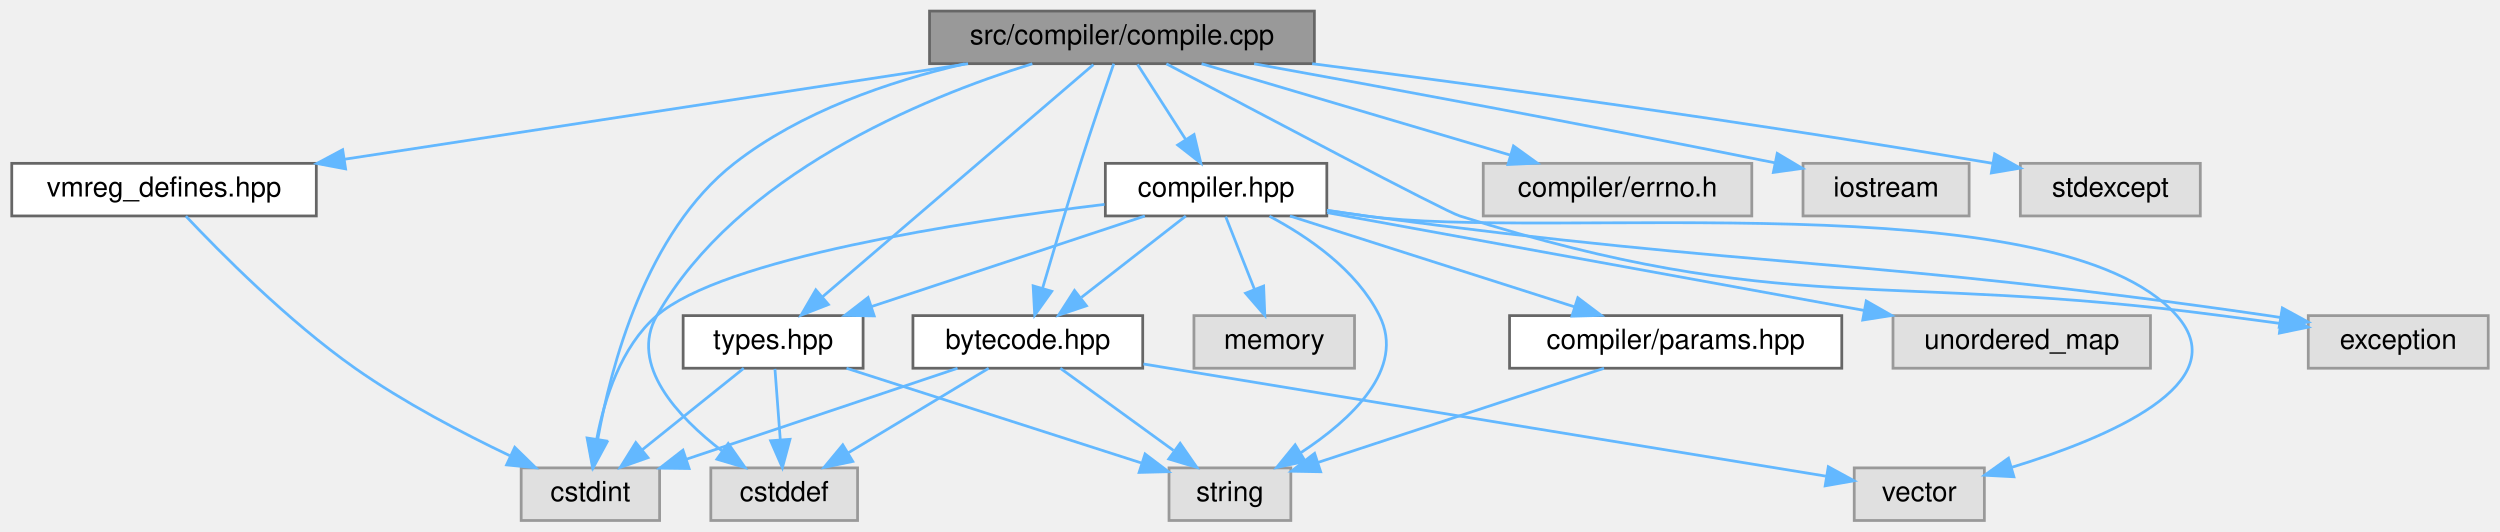
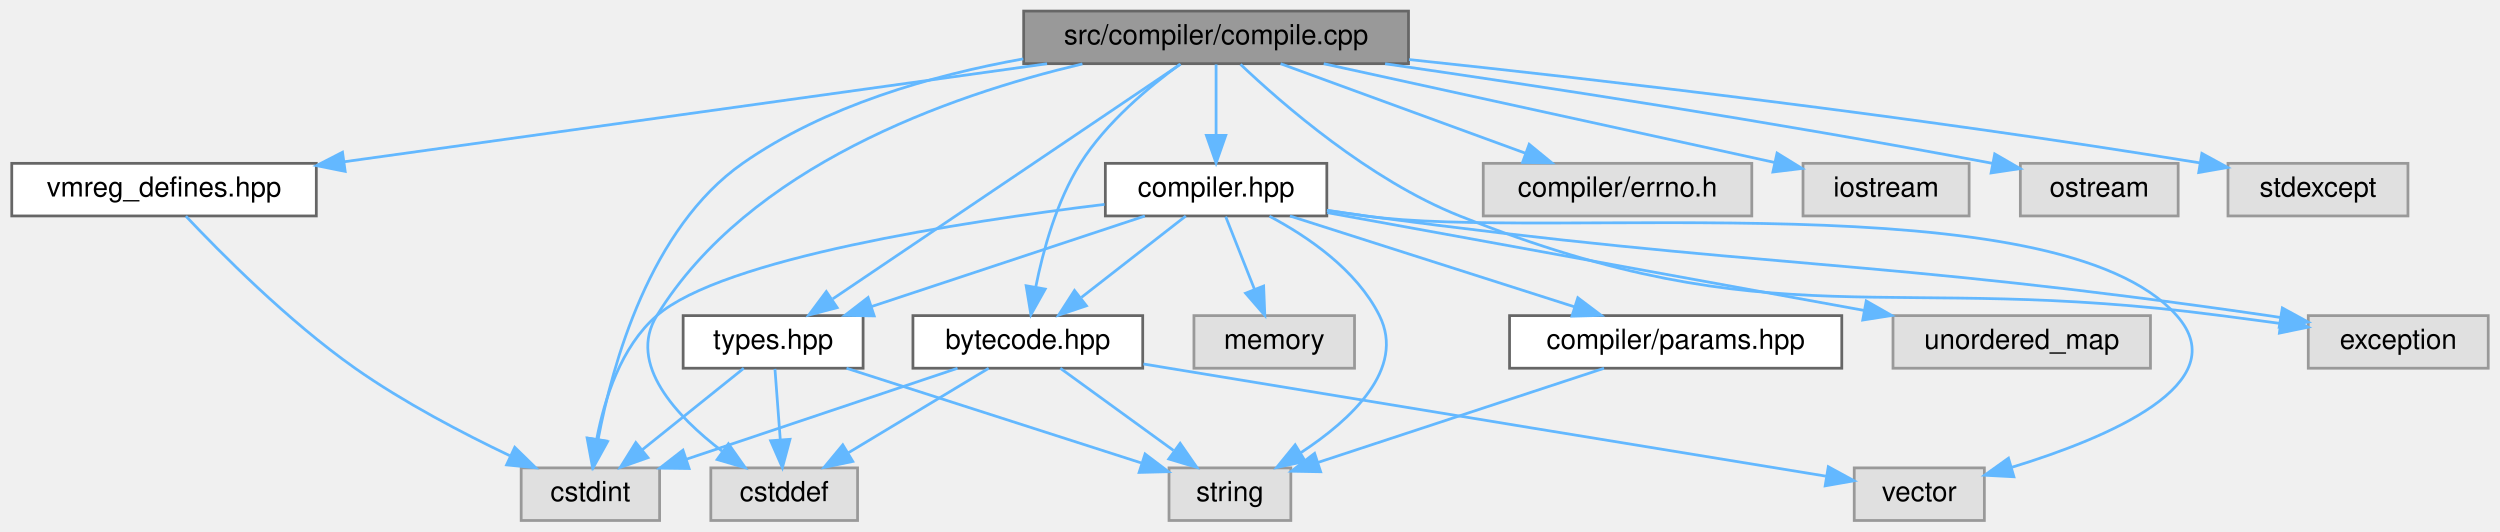
<svg xmlns="http://www.w3.org/2000/svg" xmlns:xlink="http://www.w3.org/1999/xlink" width="903pt" height="192pt" viewBox="0.00 0.00 902.50 192.00">
  <g id="graph0" class="graph" transform="scale(1 1) rotate(0) translate(4 188)">
    <g id="Node000001" class="node">
      <g id="a_Node000001">
        <a xlink:title=" ">
-           <polygon fill="#999999" stroke="#666666" points="470.5,-184 331.5,-184 331.5,-165 470.5,-165 470.5,-184" />
-           <text text-anchor="middle" x="401" y="-172" font-family="Helvetica,sans-Serif" font-size="10.00">src/compiler/compile.cpp</text>
+           <polygon fill="#999999" stroke="#666666" points="504.5,-184 365.5,-184 365.5,-165 504.5,-165 504.5,-184" />
+           <text text-anchor="middle" x="435" y="-172" font-family="Helvetica,sans-Serif" font-size="10.00">src/compiler/compile.cpp</text>
        </a>
      </g>
    </g>
    <g id="Node000002" class="node">
      <g id="a_Node000002">
        <a xlink:href="bytecode_8hpp.html" target="_top" xlink:title=" ">
          <polygon fill="white" stroke="#666666" points="408.5,-74 325.5,-74 325.5,-55 408.5,-55 408.5,-74" />
          <text text-anchor="middle" x="367" y="-62" font-family="Helvetica,sans-Serif" font-size="10.00">bytecode.hpp</text>
        </a>
      </g>
    </g>
    <g id="edge1_Node000001_Node000002" class="edge">
      <g id="a_edge1_Node000001_Node000002">
        <a xlink:title=" ">
-           <path fill="none" stroke="#63b8ff" d="M398.04,-165C394.95,-156.06 390,-141.59 386,-129 381.2,-113.9 376.07,-96.68 372.35,-83.98" />
-           <polygon fill="#63b8ff" stroke="#63b8ff" points="375.64,-82.78 369.49,-74.16 368.92,-84.74 375.64,-82.78" />
+           <path fill="none" stroke="#63b8ff" d="M421.92,-164.75C410.84,-156.7 395.31,-143.78 386,-129 377.38,-115.31 372.49,-97.5 369.84,-84.22" />
+           <polygon fill="#63b8ff" stroke="#63b8ff" points="373.28,-83.58 368.11,-74.33 366.39,-84.79 373.28,-83.58" />
        </a>
      </g>
    </g>
    <g id="Node000003" class="node">
      <g id="a_Node000003">
        <a xlink:title=" ">
          <polygon fill="#e0e0e0" stroke="#999999" points="234,-19 184,-19 184,0 234,0 234,-19" />
          <text text-anchor="middle" x="209" y="-7" font-family="Helvetica,sans-Serif" font-size="10.00">cstdint</text>
        </a>
      </g>
    </g>
    <g id="edge22_Node000001_Node000003" class="edge">
      <g id="a_edge22_Node000001_Node000003">
        <a xlink:title=" ">
-           <path fill="none" stroke="#63b8ff" d="M344.19,-164.94C316.86,-158.59 284.93,-147.67 261,-129 229.07,-104.09 216.32,-55.51 211.58,-28.94" />
-           <polygon fill="#63b8ff" stroke="#63b8ff" points="215.03,-28.36 210,-19.04 208.12,-29.46 215.03,-28.36" />
+           <path fill="none" stroke="#63b8ff" d="M365.36,-166.74C332.31,-160.82 293.66,-149.75 264,-129 230.5,-105.57 216.91,-56.38 211.8,-29.33" />
+           <polygon fill="#63b8ff" stroke="#63b8ff" points="215.21,-28.51 210.09,-19.23 208.31,-29.67 215.21,-28.51" />
        </a>
      </g>
    </g>
    <g id="Node000004" class="node">
      <g id="a_Node000004">
        <a xlink:title=" ">
          <polygon fill="#e0e0e0" stroke="#999999" points="305.5,-19 252.5,-19 252.5,0 305.5,0 305.5,-19" />
          <text text-anchor="middle" x="279" y="-7" font-family="Helvetica,sans-Serif" font-size="10.00">cstddef</text>
        </a>
      </g>
    </g>
    <g id="edge21_Node000001_Node000004" class="edge">
      <g id="a_edge21_Node000001_Node000004">
        <a xlink:title=" ">
-           <path fill="none" stroke="#63b8ff" d="M368.63,-164.97C328.55,-152.48 262.04,-124.95 233,-74 222.9,-56.27 240.39,-37.54 256.63,-25.05" />
-           <polygon fill="#63b8ff" stroke="#63b8ff" points="258.78,-27.81 264.86,-19.13 254.69,-22.13 258.78,-27.81" />
+           <path fill="none" stroke="#63b8ff" d="M386.72,-164.92C338.27,-153.45 266.2,-127.93 233,-74 222.24,-56.53 240.1,-37.62 256.6,-25.02" />
+           <polygon fill="#63b8ff" stroke="#63b8ff" points="258.86,-27.71 264.95,-19.05 254.78,-22.02 258.86,-27.71" />
        </a>
      </g>
    </g>
    <g id="Node000007" class="node">
      <g id="a_Node000007">
        <a xlink:href="compiler_8hpp.html" target="_top" xlink:title=" ">
          <polygon fill="white" stroke="#666666" points="475,-129 395,-129 395,-110 475,-110 475,-129" />
          <text text-anchor="middle" x="435" y="-117" font-family="Helvetica,sans-Serif" font-size="10.00">compiler.hpp</text>
        </a>
      </g>
    </g>
    <g id="edge6_Node000001_Node000007" class="edge">
      <g id="a_edge6_Node000001_Node000007">
        <a xlink:title=" ">
-           <path fill="none" stroke="#63b8ff" d="M406.61,-164.75C411.32,-157.42 418.17,-146.73 423.97,-137.7" />
-           <polygon fill="#63b8ff" stroke="#63b8ff" points="427.04,-139.4 429.49,-129.09 421.14,-135.62 427.04,-139.4" />
+           <path fill="none" stroke="#63b8ff" d="M435,-164.75C435,-157.8 435,-147.85 435,-139.13" />
+           <polygon fill="#63b8ff" stroke="#63b8ff" points="438.5,-139.09 435,-129.09 431.5,-139.09 438.5,-139.09" />
        </a>
      </g>
    </g>
    <g id="Node000009" class="node">
      <g id="a_Node000009">
        <a xlink:href="types_8hpp.html" target="_top" xlink:title=" ">
          <polygon fill="white" stroke="#666666" points="307.5,-74 242.5,-74 242.5,-55 307.5,-55 307.5,-74" />
          <text text-anchor="middle" x="275" y="-62" font-family="Helvetica,sans-Serif" font-size="10.00">types.hpp</text>
        </a>
      </g>
    </g>
-     <g id="edge26_Node000001_Node000009" class="edge">
-       <g id="a_edge26_Node000001_Node000009">
-         <a xlink:title=" ">
-           <path fill="none" stroke="#63b8ff" d="M390.69,-164.66C369.26,-146.3 319.7,-103.81 292.93,-80.87" />
-           <polygon fill="#63b8ff" stroke="#63b8ff" points="294.97,-78.01 285.1,-74.16 290.42,-83.32 294.97,-78.01" />
+     <g id="edge27_Node000001_Node000009" class="edge">
+       <g id="a_edge27_Node000001_Node000009">
+         <a xlink:title=" ">
+           <path fill="none" stroke="#63b8ff" d="M422.18,-164.84C394.79,-146.36 330.35,-102.86 296.55,-80.05" />
+           <polygon fill="#63b8ff" stroke="#63b8ff" points="298.13,-76.89 287.88,-74.2 294.21,-82.69 298.13,-76.89" />
        </a>
      </g>
    </g>
    <g id="Node000010" class="node">
      <g id="a_Node000010">
        <a xlink:title=" ">
          <polygon fill="#e0e0e0" stroke="#999999" points="894.5,-74 829.5,-74 829.5,-55 894.5,-55 894.5,-74" />
          <text text-anchor="middle" x="862" y="-62" font-family="Helvetica,sans-Serif" font-size="10.00">exception</text>
        </a>
      </g>
    </g>
    <g id="edge23_Node000001_Node000010" class="edge">
      <g id="a_edge23_Node000001_Node000010">
        <a xlink:title=" ">
-           <path fill="none" stroke="#63b8ff" d="M417.04,-164.96C448.87,-148.05 517.42,-111.76 523,-110 640.57,-72.98 675.79,-90.11 798,-74 804.87,-73.09 812.15,-72.13 819.25,-71.19" />
+           <path fill="none" stroke="#63b8ff" d="M443.83,-164.75C458.73,-150.59 490.43,-122.92 523,-110 637.58,-64.55 675.79,-90.11 798,-74 804.87,-73.09 812.15,-72.13 819.25,-71.19" />
          <polygon fill="#63b8ff" stroke="#63b8ff" points="819.99,-74.62 829.44,-69.84 819.07,-67.68 819.99,-74.62" />
        </a>
      </g>
    </g>
    <g id="Node000013" class="node">
      <g id="a_Node000013">
        <a xlink:title=" ">
          <polygon fill="#e0e0e0" stroke="#999999" points="628.5,-129 531.5,-129 531.5,-110 628.5,-110 628.5,-129" />
          <text text-anchor="middle" x="580" y="-117" font-family="Helvetica,sans-Serif" font-size="10.00">compiler/errno.h</text>
        </a>
      </g>
    </g>
    <g id="edge20_Node000001_Node000013" class="edge">
      <g id="a_edge20_Node000001_Node000013">
        <a xlink:title=" ">
-           <path fill="none" stroke="#63b8ff" d="M429.76,-164.98C459.94,-156.05 507.57,-141.94 541.1,-132.02" />
-           <polygon fill="#63b8ff" stroke="#63b8ff" points="542.42,-135.28 551.02,-129.08 540.43,-128.57 542.42,-135.28" />
+           <path fill="none" stroke="#63b8ff" d="M458.3,-164.98C482.25,-156.23 519.78,-142.51 546.83,-132.62" />
+           <polygon fill="#63b8ff" stroke="#63b8ff" points="548.09,-135.89 556.28,-129.17 545.69,-129.32 548.09,-135.89" />
        </a>
      </g>
    </g>
    <g id="Node000014" class="node">
      <g id="a_Node000014">
        <a xlink:title=" ">
          <polygon fill="#e0e0e0" stroke="#999999" points="707,-129 647,-129 647,-110 707,-110 707,-129" />
          <text text-anchor="middle" x="677" y="-117" font-family="Helvetica,sans-Serif" font-size="10.00">iostream</text>
        </a>
      </g>
    </g>
    <g id="edge24_Node000001_Node000014" class="edge">
      <g id="a_edge24_Node000001_Node000014">
        <a xlink:title=" ">
-           <path fill="none" stroke="#63b8ff" d="M448.74,-164.96C494.51,-156.67 565.8,-143.52 636.77,-129.2" />
-           <polygon fill="#63b8ff" stroke="#63b8ff" points="637.68,-132.59 646.78,-127.18 636.29,-125.73 637.68,-132.59" />
+           <path fill="none" stroke="#63b8ff" d="M473.88,-164.98C518.5,-155.21 591.34,-139.26 636.59,-129.35" />
+           <polygon fill="#63b8ff" stroke="#63b8ff" points="637.62,-132.71 646.64,-127.15 636.12,-125.87 637.62,-132.71" />
        </a>
      </g>
    </g>
    <g id="Node000015" class="node">
      <g id="a_Node000015">
        <a xlink:title=" ">
-           <polygon fill="#e0e0e0" stroke="#999999" points="790.5,-129 725.5,-129 725.5,-110 790.5,-110 790.5,-129" />
-           <text text-anchor="middle" x="758" y="-117" font-family="Helvetica,sans-Serif" font-size="10.00">stdexcept</text>
+           <polygon fill="#e0e0e0" stroke="#999999" points="782.5,-129 725.5,-129 725.5,-110 782.5,-110 782.5,-129" />
+           <text text-anchor="middle" x="754" y="-117" font-family="Helvetica,sans-Serif" font-size="10.00">ostream</text>
        </a>
      </g>
    </g>
    <g id="edge25_Node000001_Node000015" class="edge">
      <g id="a_edge25_Node000001_Node000015">
        <a xlink:title=" ">
-           <path fill="none" stroke="#63b8ff" d="M469.7,-164.99C531.38,-157.07 624.65,-144.43 715.55,-128.98" />
-           <polygon fill="#63b8ff" stroke="#63b8ff" points="716.21,-132.42 725.48,-127.28 715.03,-125.52 716.21,-132.42" />
+           <path fill="none" stroke="#63b8ff" d="M496.04,-164.97C550.86,-157.04 633.77,-144.43 715.45,-128.99" />
+           <polygon fill="#63b8ff" stroke="#63b8ff" points="716.24,-132.41 725.41,-127.1 714.93,-125.53 716.24,-132.41" />
        </a>
      </g>
    </g>
    <g id="Node000016" class="node">
      <g id="a_Node000016">
+         <a xlink:title=" ">
+           <polygon fill="#e0e0e0" stroke="#999999" points="865.5,-129 800.5,-129 800.5,-110 865.5,-110 865.5,-129" />
+           <text text-anchor="middle" x="833" y="-117" font-family="Helvetica,sans-Serif" font-size="10.00">stdexcept</text>
+         </a>
+       </g>
+     </g>
+     <g id="edge26_Node000001_Node000016" class="edge">
+       <g id="a_edge26_Node000001_Node000016">
+         <a xlink:title=" ">
+           <path fill="none" stroke="#63b8ff" d="M504.68,-166.49C574.56,-159.08 685.44,-146.3 790.25,-129.18" />
+           <polygon fill="#63b8ff" stroke="#63b8ff" points="791.07,-132.59 800.37,-127.51 789.93,-125.69 791.07,-132.59" />
+         </a>
+       </g>
+     </g>
+     <g id="Node000017" class="node">
+       <g id="a_Node000017">
        <a xlink:href="vmreg__defines_8hpp.html" target="_top" xlink:title=" ">
          <polygon fill="white" stroke="#666666" points="110,-129 0,-129 0,-110 110,-110 110,-129" />
          <text text-anchor="middle" x="55" y="-117" font-family="Helvetica,sans-Serif" font-size="10.00">vmreg_defines.hpp</text>
        </a>
      </g>
    </g>
-     <g id="edge27_Node000001_Node000016" class="edge">
-       <g id="a_edge27_Node000001_Node000016">
-         <a xlink:title=" ">
-           <path fill="none" stroke="#63b8ff" d="M345.41,-164.98C284.03,-155.58 185.32,-140.46 120.3,-130.5" />
-           <polygon fill="#63b8ff" stroke="#63b8ff" points="120.58,-127 110.17,-128.95 119.52,-133.92 120.58,-127" />
+     <g id="edge28_Node000001_Node000017" class="edge">
+       <g id="a_edge28_Node000001_Node000017">
+         <a xlink:title=" ">
+           <path fill="none" stroke="#63b8ff" d="M373.95,-164.98C304.46,-155.29 191.4,-139.52 120.23,-129.6" />
+           <polygon fill="#63b8ff" stroke="#63b8ff" points="120.43,-126.09 110.04,-128.18 119.46,-133.02 120.43,-126.09" />
        </a>
      </g>
    </g>
    <g id="edge2_Node000002_Node000003" class="edge">
      <g id="a_edge2_Node000002_Node000003">
        <a xlink:title=" ">
          <path fill="none" stroke="#63b8ff" d="M341.61,-54.98C315.05,-46.07 273.16,-32.02 243.58,-22.1" />
          <polygon fill="#63b8ff" stroke="#63b8ff" points="244.66,-18.77 234.06,-18.91 242.43,-25.41 244.66,-18.77" />
        </a>
      </g>
    </g>
    <g id="edge3_Node000002_Node000004" class="edge">
      <g id="a_edge3_Node000002_Node000004">
        <a xlink:title=" ">
          <path fill="none" stroke="#63b8ff" d="M352.86,-54.98C339.21,-46.77 318.31,-34.18 302.22,-24.49" />
          <polygon fill="#63b8ff" stroke="#63b8ff" points="303.77,-21.33 293.4,-19.17 300.16,-27.33 303.77,-21.33" />
        </a>
      </g>
    </g>
    <g id="Node000005" class="node">
      <g id="a_Node000005">
        <a xlink:title=" ">
          <polygon fill="#e0e0e0" stroke="#999999" points="462,-19 418,-19 418,0 462,0 462,-19" />
          <text text-anchor="middle" x="440" y="-7" font-family="Helvetica,sans-Serif" font-size="10.00">string</text>
        </a>
      </g>
    </g>
    <g id="edge4_Node000002_Node000005" class="edge">
      <g id="a_edge4_Node000002_Node000005">
        <a xlink:title=" ">
          <path fill="none" stroke="#63b8ff" d="M378.73,-54.98C389.73,-47 406.42,-34.88 419.6,-25.31" />
          <polygon fill="#63b8ff" stroke="#63b8ff" points="422.02,-27.88 428.06,-19.17 417.91,-22.21 422.02,-27.88" />
        </a>
      </g>
    </g>
    <g id="Node000006" class="node">
      <g id="a_Node000006">
        <a xlink:title=" ">
          <polygon fill="#e0e0e0" stroke="#999999" points="712.5,-19 665.5,-19 665.5,0 712.5,0 712.5,-19" />
          <text text-anchor="middle" x="689" y="-7" font-family="Helvetica,sans-Serif" font-size="10.00">vector</text>
        </a>
      </g>
    </g>
    <g id="edge5_Node000002_Node000006" class="edge">
      <g id="a_edge5_Node000002_Node000006">
        <a xlink:title=" ">
          <path fill="none" stroke="#63b8ff" d="M408.75,-56.53C411.88,-56.01 414.99,-55.5 418,-55 503.42,-40.87 604.01,-24.4 655.27,-16.01" />
          <polygon fill="#63b8ff" stroke="#63b8ff" points="656.13,-19.42 665.43,-14.35 655,-12.51 656.13,-19.42" />
        </a>
      </g>
    </g>
    <g id="edge7_Node000007_Node000002" class="edge">
      <g id="a_edge7_Node000007_Node000002">
        <a xlink:title=" ">
          <path fill="none" stroke="#63b8ff" d="M424.07,-109.98C413.92,-102.07 398.58,-90.11 386.35,-80.58" />
          <polygon fill="#63b8ff" stroke="#63b8ff" points="388.16,-77.56 378.12,-74.17 383.86,-83.08 388.16,-77.56" />
        </a>
      </g>
    </g>
    <g id="edge14_Node000007_Node000003" class="edge">
      <g id="a_edge14_Node000007_Node000003">
        <a xlink:title=" ">
          <path fill="none" stroke="#63b8ff" d="M394.71,-114.18C342.92,-107.88 256.83,-94.61 233,-74 220.06,-62.81 214.08,-43.88 211.32,-29.6" />
          <polygon fill="#63b8ff" stroke="#63b8ff" points="214.73,-28.72 209.74,-19.38 207.81,-29.8 214.73,-28.72" />
        </a>
      </g>
    </g>
    <g id="edge16_Node000007_Node000005" class="edge">
      <g id="a_edge16_Node000007_Node000005">
        <a xlink:title=" ">
          <path fill="none" stroke="#63b8ff" d="M454.27,-109.9C468.12,-102.55 485.76,-90.54 494,-74 503.6,-54.74 483.83,-36.44 465.58,-24.47" />
          <polygon fill="#63b8ff" stroke="#63b8ff" points="467.22,-21.38 456.87,-19.13 463.56,-27.34 467.22,-21.38" />
        </a>
      </g>
    </g>
    <g id="edge18_Node000007_Node000006" class="edge">
      <g id="a_edge18_Node000007_Node000006">
        <a xlink:title=" ">
          <path fill="none" stroke="#63b8ff" d="M475.08,-112.04C479.77,-111.33 484.49,-110.63 489,-110 553.97,-100.9 738.53,-123.13 782,-74 803.69,-49.48 757.21,-29.86 722.46,-19.23" />
          <polygon fill="#63b8ff" stroke="#63b8ff" points="723.17,-15.79 712.59,-16.35 721.21,-22.51 723.17,-15.79" />
        </a>
      </g>
    </g>
    <g id="Node000008" class="node">
      <g id="a_Node000008">
        <a xlink:href="params_8hpp.html" target="_top" xlink:title=" ">
          <polygon fill="white" stroke="#666666" points="661,-74 541,-74 541,-55 661,-55 661,-74" />
          <text text-anchor="middle" x="601" y="-62" font-family="Helvetica,sans-Serif" font-size="10.00">compiler/params.hpp</text>
        </a>
      </g>
    </g>
    <g id="edge8_Node000007_Node000008" class="edge">
      <g id="a_edge8_Node000007_Node000008">
        <a xlink:title=" ">
          <path fill="none" stroke="#63b8ff" d="M461.67,-109.98C489.54,-101.09 533.45,-87.07 564.52,-77.15" />
          <polygon fill="#63b8ff" stroke="#63b8ff" points="565.66,-80.46 574.12,-74.08 563.53,-73.79 565.66,-80.46" />
        </a>
      </g>
    </g>
    <g id="edge10_Node000007_Node000009" class="edge">
      <g id="a_edge10_Node000007_Node000009">
        <a xlink:title=" ">
          <path fill="none" stroke="#63b8ff" d="M409.29,-109.98C382.55,-101.13 340.47,-87.19 310.55,-77.28" />
          <polygon fill="#63b8ff" stroke="#63b8ff" points="311.5,-73.9 300.91,-74.08 309.3,-80.55 311.5,-73.9" />
        </a>
      </g>
    </g>
    <g id="edge15_Node000007_Node000010" class="edge">
      <g id="a_edge15_Node000007_Node000010">
        <a xlink:title=" ">
          <path fill="none" stroke="#63b8ff" d="M475.07,-111.98C479.76,-111.28 484.48,-110.6 489,-110 633.48,-90.66 670.75,-94.98 815,-74 816.46,-73.79 817.95,-73.56 819.45,-73.33" />
          <polygon fill="#63b8ff" stroke="#63b8ff" points="820.13,-76.76 829.43,-71.69 819,-69.86 820.13,-76.76" />
        </a>
      </g>
    </g>
    <g id="Node000011" class="node">
      <g id="a_Node000011">
        <a xlink:title=" ">
          <polygon fill="#e0e0e0" stroke="#999999" points="772.5,-74 679.5,-74 679.5,-55 772.5,-55 772.5,-74" />
          <text text-anchor="middle" x="726" y="-62" font-family="Helvetica,sans-Serif" font-size="10.00">unordered_map</text>
        </a>
      </g>
    </g>
    <g id="edge17_Node000007_Node000011" class="edge">
      <g id="a_edge17_Node000007_Node000011">
        <a xlink:title=" ">
          <path fill="none" stroke="#63b8ff" d="M475.16,-111.19C525.46,-102.02 611.97,-86.27 669.08,-75.87" />
          <polygon fill="#63b8ff" stroke="#63b8ff" points="669.83,-79.29 679.04,-74.05 668.57,-72.4 669.83,-79.29" />
        </a>
      </g>
    </g>
    <g id="Node000012" class="node">
      <g id="a_Node000012">
        <a xlink:title=" ">
          <polygon fill="#e0e0e0" stroke="#999999" points="485,-74 427,-74 427,-55 485,-55 485,-74" />
          <text text-anchor="middle" x="456" y="-62" font-family="Helvetica,sans-Serif" font-size="10.00">memory</text>
        </a>
      </g>
    </g>
    <g id="edge19_Node000007_Node000012" class="edge">
      <g id="a_edge19_Node000007_Node000012">
        <a xlink:title=" ">
          <path fill="none" stroke="#63b8ff" d="M438.47,-109.75C441.28,-102.65 445.34,-92.4 448.85,-83.56" />
          <polygon fill="#63b8ff" stroke="#63b8ff" points="452.17,-84.68 452.6,-74.09 445.66,-82.1 452.17,-84.68" />
        </a>
      </g>
    </g>
    <g id="edge9_Node000008_Node000005" class="edge">
      <g id="a_edge9_Node000008_Node000005">
        <a xlink:title=" ">
          <path fill="none" stroke="#63b8ff" d="M575.13,-54.98C547.02,-45.73 502.08,-30.94 471.83,-20.98" />
          <polygon fill="#63b8ff" stroke="#63b8ff" points="472.77,-17.6 462.18,-17.8 470.58,-24.25 472.77,-17.6" />
        </a>
      </g>
    </g>
    <g id="edge12_Node000009_Node000003" class="edge">
      <g id="a_edge12_Node000009_Node000003">
        <a xlink:title=" ">
          <path fill="none" stroke="#63b8ff" d="M264.4,-54.98C254.54,-47.07 239.65,-35.11 227.78,-25.58" />
          <polygon fill="#63b8ff" stroke="#63b8ff" points="229.79,-22.7 219.8,-19.17 225.4,-28.16 229.79,-22.7" />
        </a>
      </g>
    </g>
    <g id="edge11_Node000009_Node000004" class="edge">
      <g id="a_edge11_Node000009_Node000004">
        <a xlink:title=" ">
          <path fill="none" stroke="#63b8ff" d="M275.66,-54.75C276.18,-47.8 276.94,-37.85 277.59,-29.13" />
          <polygon fill="#63b8ff" stroke="#63b8ff" points="281.09,-29.32 278.35,-19.09 274.11,-28.8 281.09,-29.32" />
        </a>
      </g>
    </g>
    <g id="edge13_Node000009_Node000005" class="edge">
      <g id="a_edge13_Node000009_Node000005">
        <a xlink:title=" ">
          <path fill="none" stroke="#63b8ff" d="M301.51,-54.98C330.48,-45.68 376.9,-30.77 407.91,-20.81" />
          <polygon fill="#63b8ff" stroke="#63b8ff" points="409.34,-24.03 417.79,-17.63 407.2,-17.36 409.34,-24.03" />
        </a>
      </g>
    </g>
-     <g id="edge28_Node000016_Node000003" class="edge">
-       <g id="a_edge28_Node000016_Node000003">
+     <g id="edge29_Node000017_Node000003" class="edge">
+       <g id="a_edge29_Node000017_Node000003">
        <a xlink:title=" ">
          <path fill="none" stroke="#63b8ff" d="M62.89,-109.92C75.12,-96.95 99.77,-72.05 124,-55 141.54,-42.66 162.93,-31.48 179.87,-23.41" />
          <polygon fill="#63b8ff" stroke="#63b8ff" points="181.68,-26.43 189.26,-19.03 178.72,-20.08 181.68,-26.43" />
        </a>
      </g>
    </g>
  </g>
</svg>
